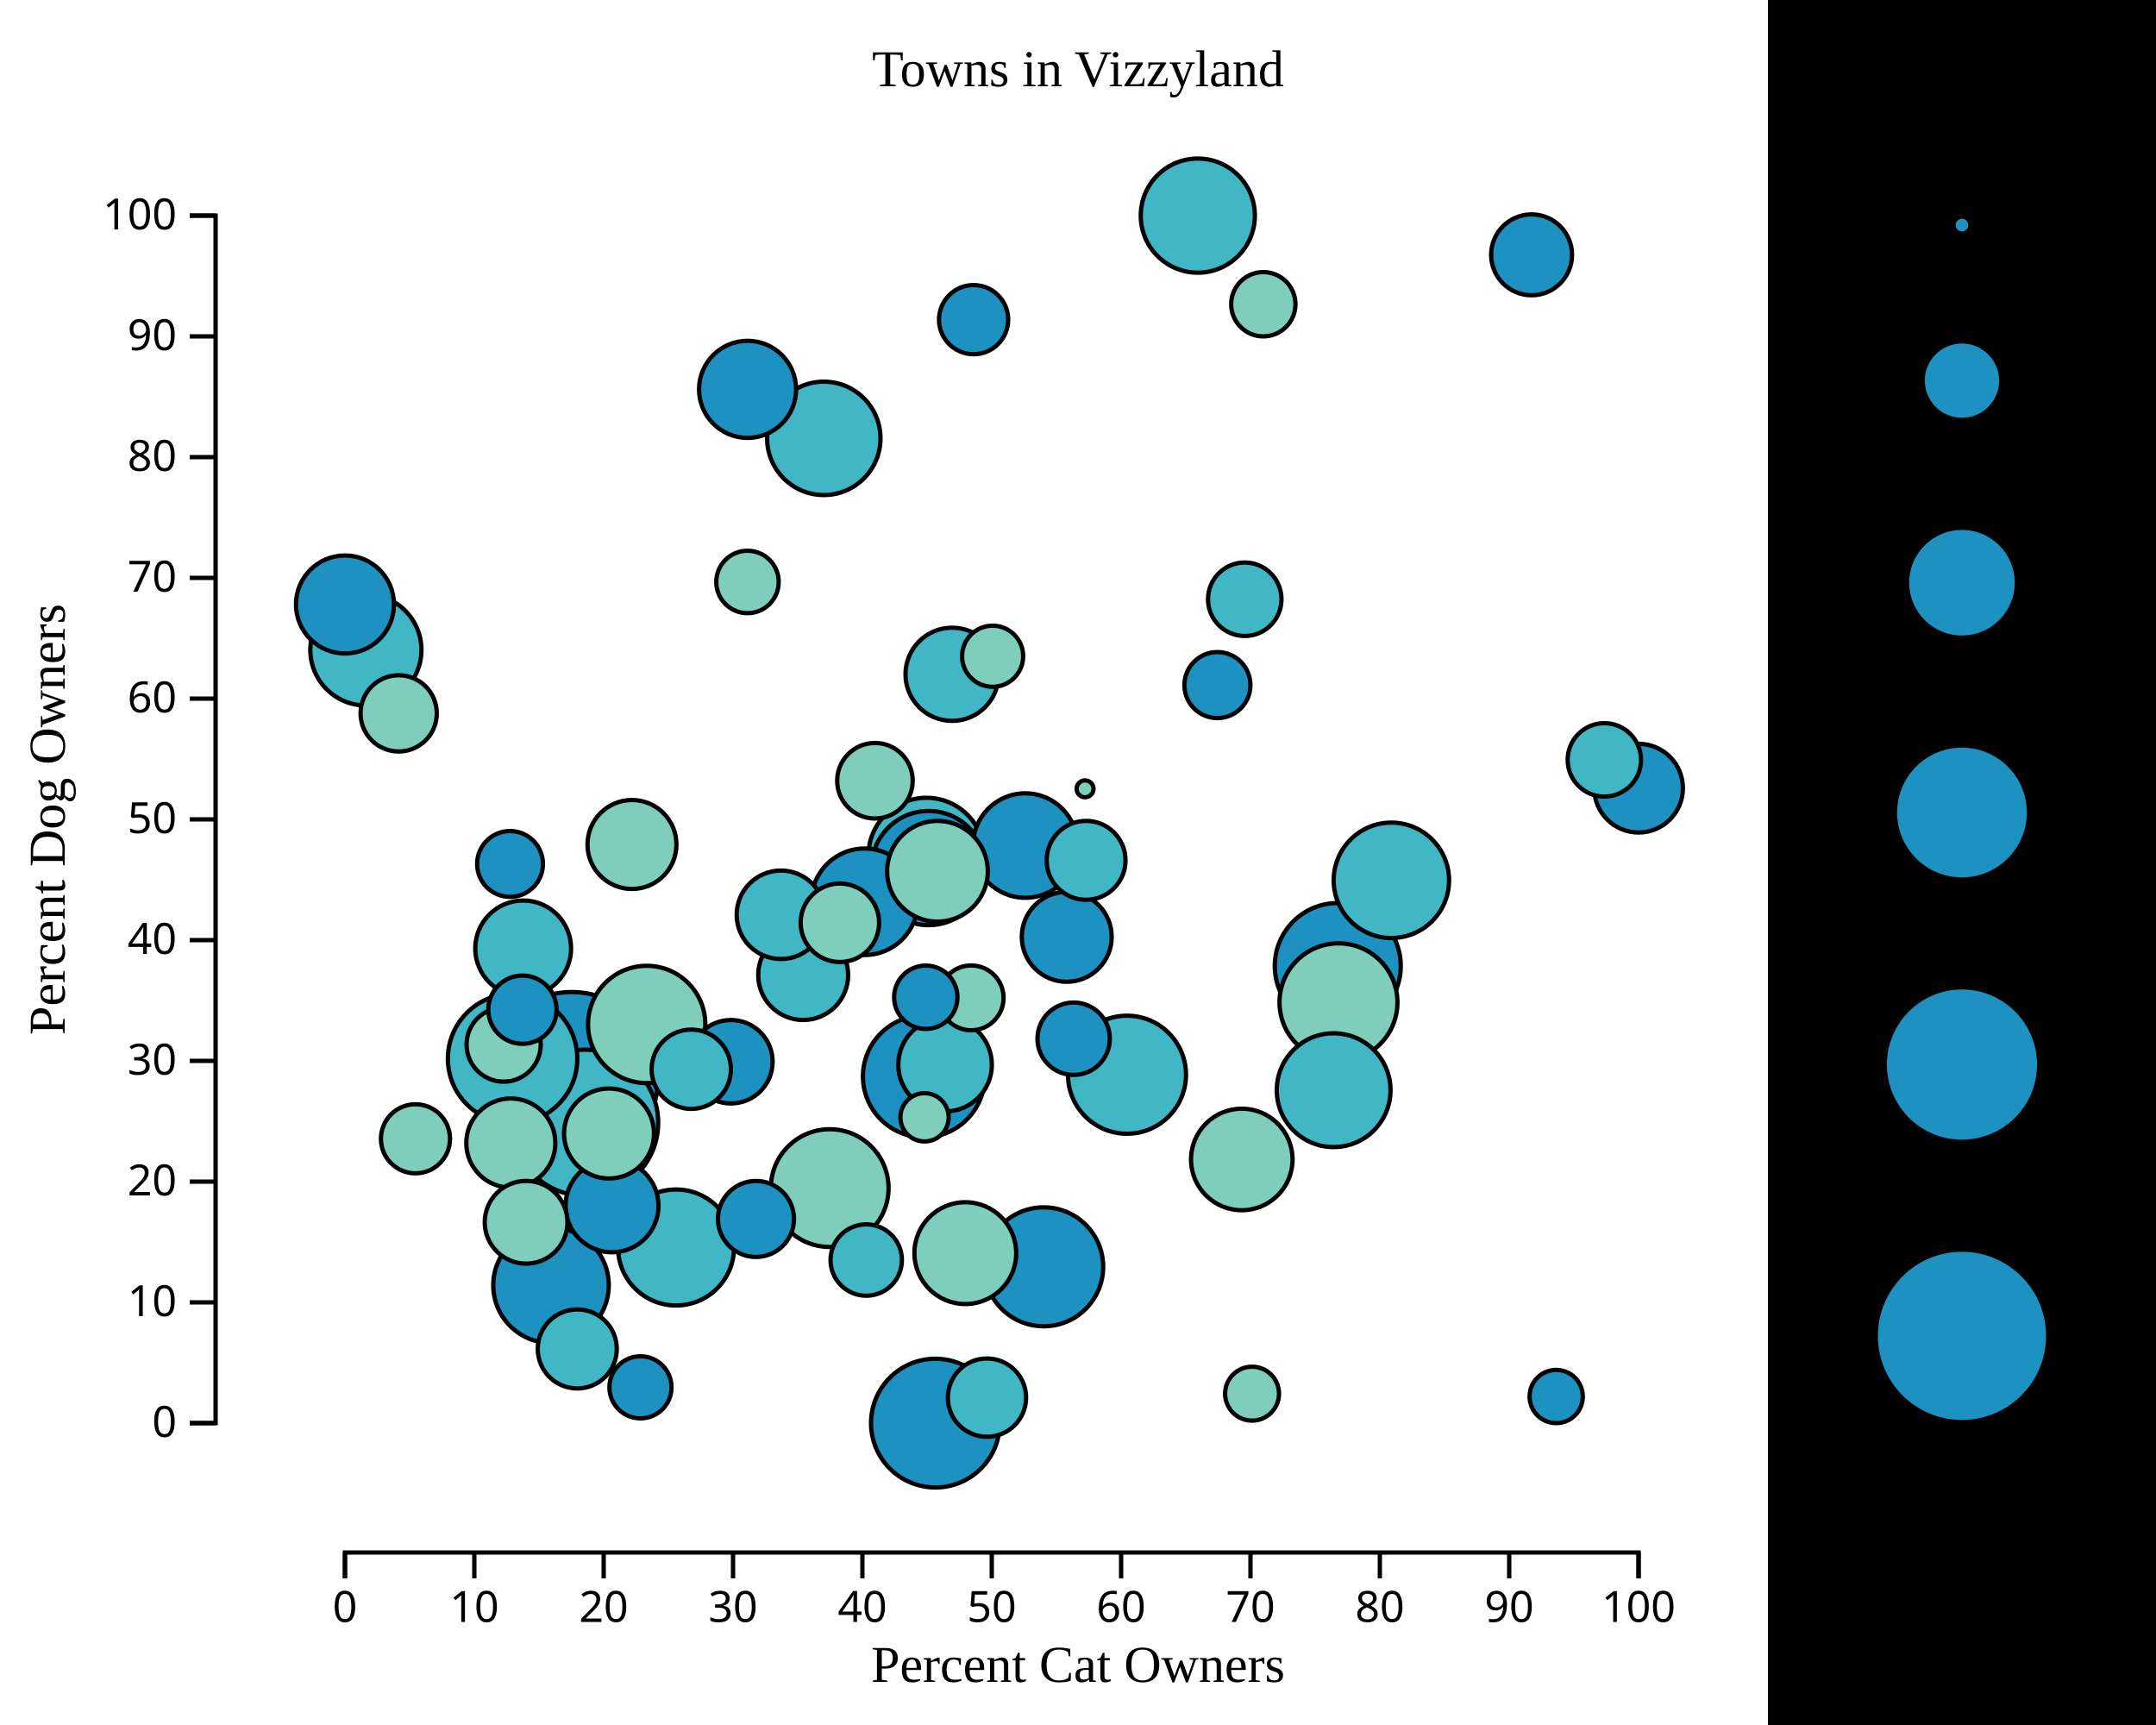
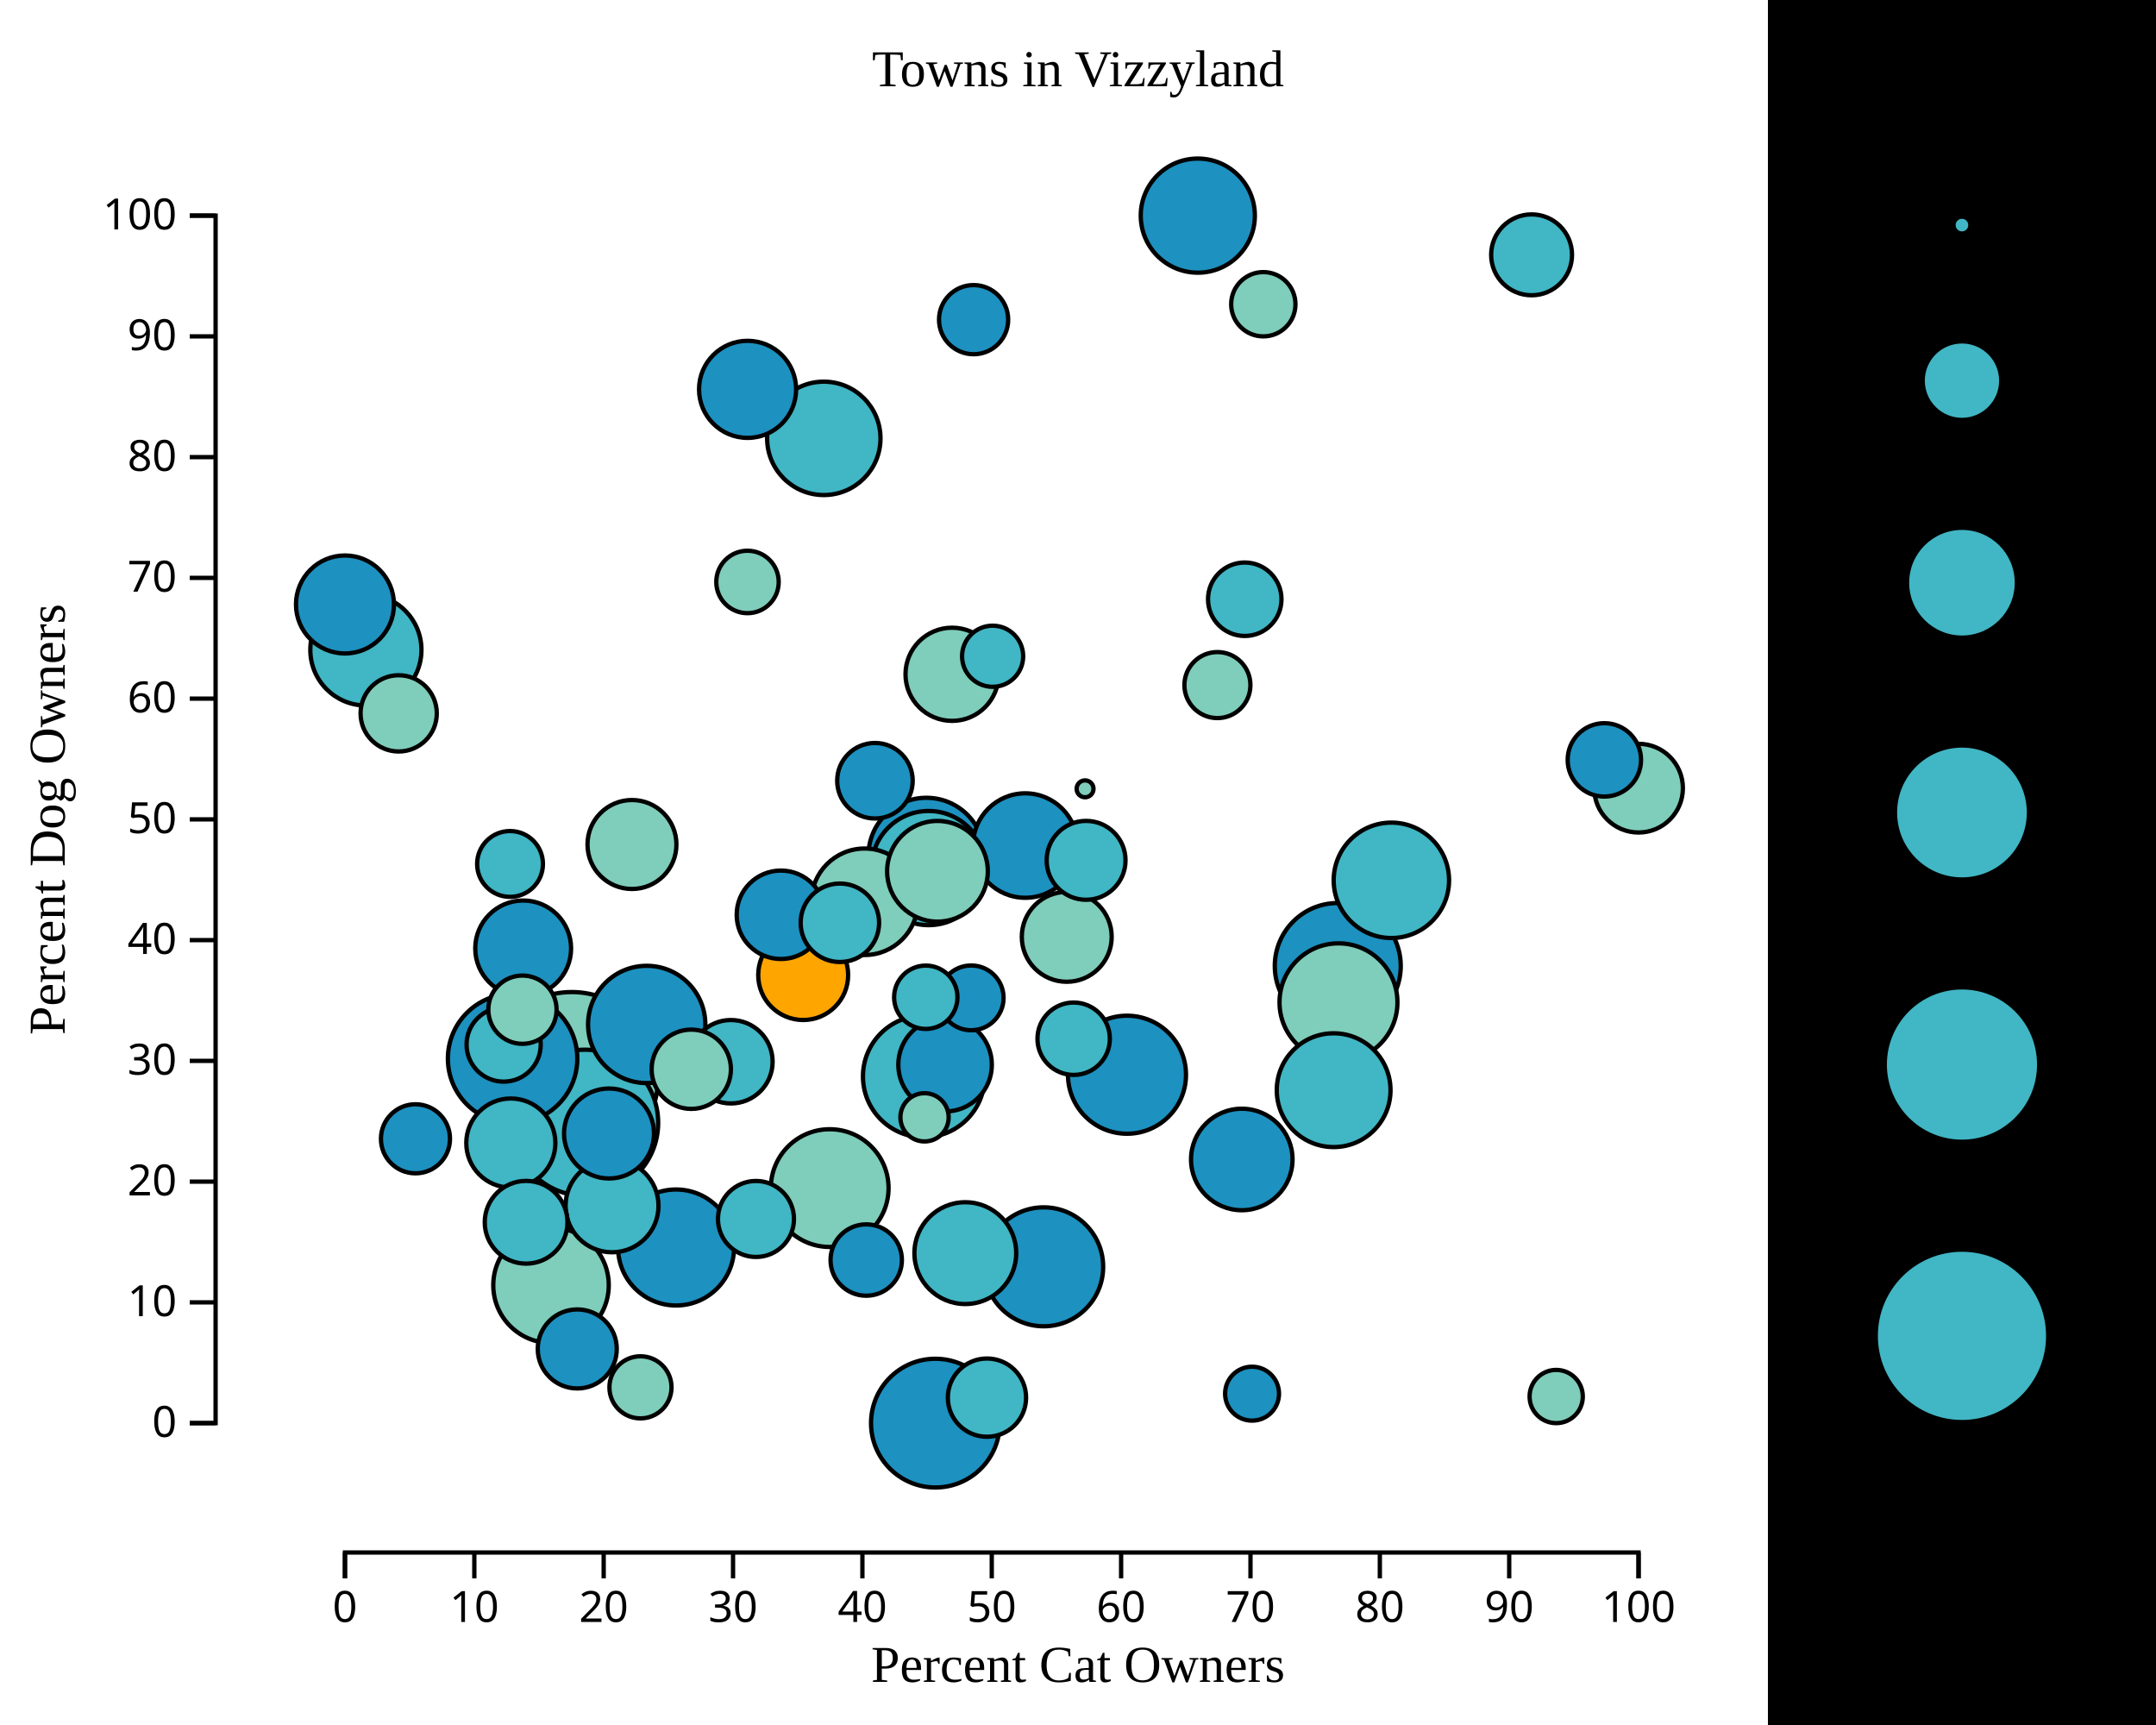
<svg xmlns="http://www.w3.org/2000/svg" id="syntheticVisA" class="default" xTitle="Percent Cat Owners" yTitle="Percent Dog Owners" rTitle="Population" chartTitle="Towns in Vizzyland" width="500" height="400">
  <text id="chartTitle" text-anchor="middle" transform="translate(250,20)" x="0" y="0" style="fill: black; font-size: 1.2rem;">Towns in Vizzyland</text>
  <g id="yAxis" transform="translate(50,30)" fill="none" font-size="10" font-family="sans-serif" text-anchor="end">
    <path class="domain" stroke="currentColor" d="M-6,300H0V20H-6" />
    <g class="tick" opacity="1" transform="translate(0,300)">
      <line stroke="currentColor" x2="-6" />
      <text fill="currentColor" x="-9" dy="0.32em">0</text>
    </g>
    <g class="tick" opacity="1" transform="translate(0,272)">
      <line stroke="currentColor" x2="-6" />
      <text fill="currentColor" x="-9" dy="0.32em">10</text>
    </g>
    <g class="tick" opacity="1" transform="translate(0,244)">
      <line stroke="currentColor" x2="-6" />
      <text fill="currentColor" x="-9" dy="0.32em">20</text>
    </g>
    <g class="tick" opacity="1" transform="translate(0,216)">
      <line stroke="currentColor" x2="-6" />
      <text fill="currentColor" x="-9" dy="0.32em">30</text>
    </g>
    <g class="tick" opacity="1" transform="translate(0,188)">
      <line stroke="currentColor" x2="-6" />
      <text fill="currentColor" x="-9" dy="0.32em">40</text>
    </g>
    <g class="tick" opacity="1" transform="translate(0,160)">
      <line stroke="currentColor" x2="-6" />
      <text fill="currentColor" x="-9" dy="0.32em">50</text>
    </g>
    <g class="tick" opacity="1" transform="translate(0,132)">
      <line stroke="currentColor" x2="-6" />
      <text fill="currentColor" x="-9" dy="0.32em">60</text>
    </g>
    <g class="tick" opacity="1" transform="translate(0,104)">
      <line stroke="currentColor" x2="-6" />
      <text fill="currentColor" x="-9" dy="0.32em">70</text>
    </g>
    <g class="tick" opacity="1" transform="translate(0,76)">
      <line stroke="currentColor" x2="-6" />
      <text fill="currentColor" x="-9" dy="0.32em">80</text>
    </g>
    <g class="tick" opacity="1" transform="translate(0,48)">
      <line stroke="currentColor" x2="-6" />
      <text fill="currentColor" x="-9" dy="0.32em">90</text>
    </g>
    <g class="tick" opacity="1" transform="translate(0,20)">
      <line stroke="currentColor" x2="-6" />
      <text fill="currentColor" x="-9" dy="0.32em">100</text>
    </g>
  </g>
  <g id="xAxis" transform="translate(60,360)" fill="none" font-size="10" font-family="sans-serif" text-anchor="middle">
    <path class="domain" stroke="currentColor" d="M20,6V0H320V6" />
    <g class="tick" opacity="1" transform="translate(20,0)">
      <line stroke="currentColor" y2="6" />
      <text fill="currentColor" y="9" dy="0.71em">0</text>
    </g>
    <g class="tick" opacity="1" transform="translate(50,0)">
      <line stroke="currentColor" y2="6" />
      <text fill="currentColor" y="9" dy="0.71em">10</text>
    </g>
    <g class="tick" opacity="1" transform="translate(80,0)">
      <line stroke="currentColor" y2="6" />
      <text fill="currentColor" y="9" dy="0.71em">20</text>
    </g>
    <g class="tick" opacity="1" transform="translate(110,0)">
      <line stroke="currentColor" y2="6" />
      <text fill="currentColor" y="9" dy="0.71em">30</text>
    </g>
    <g class="tick" opacity="1" transform="translate(140,0)">
      <line stroke="currentColor" y2="6" />
      <text fill="currentColor" y="9" dy="0.71em">40</text>
    </g>
    <g class="tick" opacity="1" transform="translate(170,0)">
      <line stroke="currentColor" y2="6" />
      <text fill="currentColor" y="9" dy="0.71em">50</text>
    </g>
    <g class="tick" opacity="1" transform="translate(200,0)">
      <line stroke="currentColor" y2="6" />
      <text fill="currentColor" y="9" dy="0.71em">60</text>
    </g>
    <g class="tick" opacity="1" transform="translate(230,0)">
      <line stroke="currentColor" y2="6" />
      <text fill="currentColor" y="9" dy="0.71em">70</text>
    </g>
    <g class="tick" opacity="1" transform="translate(260,0)">
      <line stroke="currentColor" y2="6" />
      <text fill="currentColor" y="9" dy="0.71em">80</text>
    </g>
    <g class="tick" opacity="1" transform="translate(290,0)">
      <line stroke="currentColor" y2="6" />
      <text fill="currentColor" y="9" dy="0.71em">90</text>
    </g>
    <g class="tick" opacity="1" transform="translate(320,0)">
      <line stroke="currentColor" y2="6" />
      <text fill="currentColor" y="9" dy="0.71em">100</text>
    </g>
  </g>
  <g id="labels">
    <text id="xTitle" text-anchor="middle" transform="translate(250,350)" x="0" y="40" style="fill: black; font-size: 0.8rem;">Percent Cat Owners</text>
    <g id="group-yTitle" transform="translate(60,190)">
      <text id="yTitle" text-anchor="middle" transform="rotate(-90)" y="-45" style="fill: black; font-size: 0.8rem;">Percent Dog Owners</text>
    </g>
  </g>
  <g id="quadrant_lines" transform="translate(60,30)" />
  <g id="chart" transform="translate(60,30)">
-     <circle class="bobaDot" cx="72.604" cy="220.038" r="20" stroke="black" style="fill: rgb(29, 145, 192); opacity: 1;" />
+     <circle class="bobaDot" cx="72.604" cy="220.038" r="20" stroke="black" style="fill: rgb(127, 205, 187); opacity: 1;" />
    <circle class="bobaDot" cx="75.689" cy="230.359" r="16.952" stroke="black" style="fill: rgb(65, 182, 196); opacity: 1;" />
-     <circle class="bobaDot" cx="58.877" cy="215.479" r="15.009" stroke="black" style="fill: rgb(65, 182, 196); opacity: 1;" />
+     <circle class="bobaDot" cx="58.877" cy="215.479" r="15.009" stroke="black" style="fill: rgb(29, 145, 192); opacity: 1;" />
    <circle class="bobaDot" cx="156.928" cy="300" r="14.925" stroke="black" style="fill: rgb(29, 145, 192); opacity: 1;" />
    <circle class="bobaDot" cx="250.244" cy="194.005" r="14.607" stroke="black" style="fill: rgb(29, 145, 192); opacity: 1;" />
-     <circle class="bobaDot" cx="154.248" cy="219.602" r="14.12" stroke="black" style="fill: rgb(29, 145, 192); opacity: 1;" />
+     <circle class="bobaDot" cx="154.248" cy="219.602" r="14.12" stroke="black" style="fill: rgb(65, 182, 196); opacity: 1;" />
    <circle class="bobaDot" cx="182.047" cy="263.753" r="13.791" stroke="black" style="fill: rgb(29, 145, 192); opacity: 1;" />
-     <circle class="bobaDot" cx="201.36" cy="219.211" r="13.686" stroke="black" style="fill: rgb(65, 182, 196); opacity: 1;" />
+     <circle class="bobaDot" cx="201.36" cy="219.211" r="13.686" stroke="black" style="fill: rgb(29, 145, 192); opacity: 1;" />
    <circle class="bobaDot" cx="250.408" cy="202.423" r="13.675" stroke="black" style="fill: rgb(127, 205, 187); opacity: 1;" />
    <circle class="bobaDot" cx="132.417" cy="245.5" r="13.65" stroke="black" style="fill: rgb(127, 205, 187); opacity: 1;" />
-     <circle class="bobaDot" cx="89.977" cy="207.553" r="13.598" stroke="black" style="fill: rgb(127, 205, 187); opacity: 1;" />
-     <circle class="bobaDot" cx="96.786" cy="259.273" r="13.449" stroke="black" style="fill: rgb(65, 182, 196); opacity: 1;" />
-     <circle class="bobaDot" cx="154.844" cy="168.439" r="13.446" stroke="black" style="fill: rgb(65, 182, 196); opacity: 1;" />
-     <circle class="bobaDot" cx="67.786" cy="268.023" r="13.392" stroke="black" style="fill: rgb(29, 145, 192); opacity: 1;" />
+     <circle class="bobaDot" cx="89.977" cy="207.553" r="13.598" stroke="black" style="fill: rgb(29, 145, 192); opacity: 1;" />
+     <circle class="bobaDot" cx="96.786" cy="259.273" r="13.449" stroke="black" style="fill: rgb(29, 145, 192); opacity: 1;" />
+     <circle class="bobaDot" cx="154.844" cy="168.439" r="13.446" stroke="black" style="fill: rgb(29, 145, 192); opacity: 1;" />
+     <circle class="bobaDot" cx="67.786" cy="268.023" r="13.392" stroke="black" style="fill: rgb(127, 205, 187); opacity: 1;" />
    <circle class="bobaDot" cx="262.675" cy="174.13" r="13.38" stroke="black" style="fill: rgb(65, 182, 196); opacity: 1;" />
-     <circle class="bobaDot" cx="155.345" cy="171.291" r="13.238" stroke="black" style="fill: rgb(29, 145, 192); opacity: 1;" />
-     <circle class="bobaDot" cx="217.784" cy="20" r="13.233" stroke="black" style="fill: rgb(65, 182, 196); opacity: 1;" />
+     <circle class="bobaDot" cx="155.345" cy="171.291" r="13.238" stroke="black" style="fill: rgb(65, 182, 196); opacity: 1;" />
+     <circle class="bobaDot" cx="217.784" cy="20" r="13.233" stroke="black" style="fill: rgb(29, 145, 192); opacity: 1;" />
    <circle class="bobaDot" cx="249.286" cy="222.797" r="13.193" stroke="black" style="fill: rgb(65, 182, 196); opacity: 1;" />
    <circle class="bobaDot" cx="131.05" cy="71.647" r="13.147" stroke="black" style="fill: rgb(65, 182, 196); opacity: 1;" />
    <circle class="bobaDot" cx="24.853" cy="120.707" r="12.887" stroke="black" style="fill: rgb(65, 182, 196); opacity: 1;" />
-     <circle class="bobaDot" cx="140.506" cy="179.106" r="12.347" stroke="black" style="fill: rgb(29, 145, 192); opacity: 1;" />
+     <circle class="bobaDot" cx="140.506" cy="179.106" r="12.347" stroke="black" style="fill: rgb(127, 205, 187); opacity: 1;" />
    <circle class="bobaDot" cx="177.763" cy="166.069" r="12.112" stroke="black" style="fill: rgb(29, 145, 192); opacity: 1;" />
-     <circle class="bobaDot" cx="163.866" cy="260.582" r="11.805" stroke="black" style="fill: rgb(127, 205, 187); opacity: 1;" />
-     <circle class="bobaDot" cx="227.984" cy="238.863" r="11.771" stroke="black" style="fill: rgb(127, 205, 187); opacity: 1;" />
+     <circle class="bobaDot" cx="163.866" cy="260.582" r="11.805" stroke="black" style="fill: rgb(65, 182, 196); opacity: 1;" />
+     <circle class="bobaDot" cx="227.984" cy="238.863" r="11.771" stroke="black" style="fill: rgb(29, 145, 192); opacity: 1;" />
    <circle class="bobaDot" cx="157.406" cy="172.036" r="11.676" stroke="black" style="fill: rgb(127, 205, 187); opacity: 1;" />
    <circle class="bobaDot" cx="20" cy="110.166" r="11.359" stroke="black" style="fill: rgb(29, 145, 192); opacity: 1;" />
    <circle class="bobaDot" cx="113.37" cy="60.284" r="11.255" stroke="black" style="fill: rgb(29, 145, 192); opacity: 1;" />
-     <circle class="bobaDot" cx="61.328" cy="189.928" r="11.114" stroke="black" style="fill: rgb(65, 182, 196); opacity: 1;" />
-     <circle class="bobaDot" cx="159.175" cy="216.889" r="10.848" stroke="black" style="fill: rgb(65, 182, 196); opacity: 1;" />
-     <circle class="bobaDot" cx="160.799" cy="126.357" r="10.805" stroke="black" style="fill: rgb(65, 182, 196); opacity: 1;" />
-     <circle class="bobaDot" cx="81.942" cy="249.614" r="10.773" stroke="black" style="fill: rgb(29, 145, 192); opacity: 1;" />
-     <circle class="bobaDot" cx="81.236" cy="232.84" r="10.432" stroke="black" style="fill: rgb(127, 205, 187); opacity: 1;" />
-     <circle class="bobaDot" cx="126.268" cy="196.097" r="10.428" stroke="black" style="fill: rgb(65, 182, 196); opacity: 1;" />
-     <circle class="bobaDot" cx="187.39" cy="187.236" r="10.423" stroke="black" style="fill: rgb(29, 145, 192); opacity: 1;" />
-     <circle class="bobaDot" cx="58.465" cy="235.054" r="10.331" stroke="black" style="fill: rgb(127, 205, 187); opacity: 1;" />
+     <circle class="bobaDot" cx="61.328" cy="189.928" r="11.114" stroke="black" style="fill: rgb(29, 145, 192); opacity: 1;" />
+     <circle class="bobaDot" cx="159.175" cy="216.889" r="10.848" stroke="black" style="fill: rgb(29, 145, 192); opacity: 1;" />
+     <circle class="bobaDot" cx="160.799" cy="126.357" r="10.805" stroke="black" style="fill: rgb(127, 205, 187); opacity: 1;" />
+     <circle class="bobaDot" cx="81.942" cy="249.614" r="10.773" stroke="black" style="fill: rgb(65, 182, 196); opacity: 1;" />
+     <circle class="bobaDot" cx="81.236" cy="232.84" r="10.432" stroke="black" style="fill: rgb(29, 145, 192); opacity: 1;" />
+     <circle class="bobaDot" cx="126.268" cy="196.097" r="10.428" stroke="black" style="fill: orange; opacity: 1;" />
+     <circle class="bobaDot" cx="187.39" cy="187.236" r="10.423" stroke="black" style="fill: rgb(127, 205, 187); opacity: 1;" />
+     <circle class="bobaDot" cx="58.465" cy="235.054" r="10.331" stroke="black" style="fill: rgb(65, 182, 196); opacity: 1;" />
    <circle class="bobaDot" cx="86.559" cy="165.826" r="10.314" stroke="black" style="fill: rgb(127, 205, 187); opacity: 1;" />
-     <circle class="bobaDot" cx="320" cy="152.763" r="10.284" stroke="black" style="fill: rgb(29, 145, 192); opacity: 1;" />
-     <circle class="bobaDot" cx="121.099" cy="182.122" r="10.255" stroke="black" style="fill: rgb(65, 182, 196); opacity: 1;" />
-     <circle class="bobaDot" cx="109.507" cy="216.2" r="9.673" stroke="black" style="fill: rgb(29, 145, 192); opacity: 1;" />
-     <circle class="bobaDot" cx="62.011" cy="253.425" r="9.593" stroke="black" style="fill: rgb(127, 205, 187); opacity: 1;" />
-     <circle class="bobaDot" cx="295.194" cy="29.091" r="9.379" stroke="black" style="fill: rgb(29, 145, 192); opacity: 1;" />
-     <circle class="bobaDot" cx="100.313" cy="217.942" r="9.194" stroke="black" style="fill: rgb(65, 182, 196); opacity: 1;" />
-     <circle class="bobaDot" cx="73.875" cy="282.798" r="9.164" stroke="black" style="fill: rgb(65, 182, 196); opacity: 1;" />
+     <circle class="bobaDot" cx="320" cy="152.763" r="10.284" stroke="black" style="fill: rgb(127, 205, 187); opacity: 1;" />
+     <circle class="bobaDot" cx="121.099" cy="182.122" r="10.255" stroke="black" style="fill: rgb(29, 145, 192); opacity: 1;" />
+     <circle class="bobaDot" cx="109.507" cy="216.2" r="9.673" stroke="black" style="fill: rgb(65, 182, 196); opacity: 1;" />
+     <circle class="bobaDot" cx="62.011" cy="253.425" r="9.593" stroke="black" style="fill: rgb(65, 182, 196); opacity: 1;" />
+     <circle class="bobaDot" cx="295.194" cy="29.091" r="9.379" stroke="black" style="fill: rgb(65, 182, 196); opacity: 1;" />
+     <circle class="bobaDot" cx="100.313" cy="217.942" r="9.194" stroke="black" style="fill: rgb(127, 205, 187); opacity: 1;" />
+     <circle class="bobaDot" cx="73.875" cy="282.798" r="9.164" stroke="black" style="fill: rgb(29, 145, 192); opacity: 1;" />
    <circle class="bobaDot" cx="191.874" cy="169.499" r="9.147" stroke="black" style="fill: rgb(65, 182, 196); opacity: 1;" />
-     <circle class="bobaDot" cx="134.777" cy="183.977" r="9.099" stroke="black" style="fill: rgb(127, 205, 187); opacity: 1;" />
+     <circle class="bobaDot" cx="134.777" cy="183.977" r="9.099" stroke="black" style="fill: rgb(65, 182, 196); opacity: 1;" />
    <circle class="bobaDot" cx="168.889" cy="294.089" r="9.073" stroke="black" style="fill: rgb(65, 182, 196); opacity: 1;" />
    <circle class="bobaDot" cx="32.458" cy="135.419" r="8.84" stroke="black" style="fill: rgb(127, 205, 187); opacity: 1;" />
-     <circle class="bobaDot" cx="115.318" cy="252.658" r="8.813" stroke="black" style="fill: rgb(29, 145, 192); opacity: 1;" />
-     <circle class="bobaDot" cx="142.909" cy="151.04" r="8.759" stroke="black" style="fill: rgb(127, 205, 187); opacity: 1;" />
-     <circle class="bobaDot" cx="56.802" cy="212.221" r="8.598" stroke="black" style="fill: rgb(127, 205, 187); opacity: 1;" />
+     <circle class="bobaDot" cx="115.318" cy="252.658" r="8.813" stroke="black" style="fill: rgb(65, 182, 196); opacity: 1;" />
+     <circle class="bobaDot" cx="142.909" cy="151.04" r="8.759" stroke="black" style="fill: rgb(29, 145, 192); opacity: 1;" />
+     <circle class="bobaDot" cx="56.802" cy="212.221" r="8.598" stroke="black" style="fill: rgb(65, 182, 196); opacity: 1;" />
    <circle class="bobaDot" cx="228.671" cy="108.956" r="8.519" stroke="black" style="fill: rgb(65, 182, 196); opacity: 1;" />
-     <circle class="bobaDot" cx="312.067" cy="146.201" r="8.509" stroke="black" style="fill: rgb(65, 182, 196); opacity: 1;" />
-     <circle class="bobaDot" cx="188.993" cy="210.865" r="8.394" stroke="black" style="fill: rgb(29, 145, 192); opacity: 1;" />
-     <circle class="bobaDot" cx="140.887" cy="262.184" r="8.276" stroke="black" style="fill: rgb(65, 182, 196); opacity: 1;" />
+     <circle class="bobaDot" cx="312.067" cy="146.201" r="8.509" stroke="black" style="fill: rgb(29, 145, 192); opacity: 1;" />
+     <circle class="bobaDot" cx="188.993" cy="210.865" r="8.394" stroke="black" style="fill: rgb(65, 182, 196); opacity: 1;" />
+     <circle class="bobaDot" cx="140.887" cy="262.184" r="8.276" stroke="black" style="fill: rgb(29, 145, 192); opacity: 1;" />
    <circle class="bobaDot" cx="165.789" cy="44.123" r="8.019" stroke="black" style="fill: rgb(29, 145, 192); opacity: 1;" />
-     <circle class="bobaDot" cx="36.351" cy="234.068" r="8.008" stroke="black" style="fill: rgb(127, 205, 187); opacity: 1;" />
-     <circle class="bobaDot" cx="61.162" cy="204.132" r="7.916" stroke="black" style="fill: rgb(29, 145, 192); opacity: 1;" />
-     <circle class="bobaDot" cx="222.331" cy="128.859" r="7.656" stroke="black" style="fill: rgb(29, 145, 192); opacity: 1;" />
-     <circle class="bobaDot" cx="58.282" cy="170.338" r="7.633" stroke="black" style="fill: rgb(29, 145, 192); opacity: 1;" />
-     <circle class="bobaDot" cx="165.227" cy="201.388" r="7.511" stroke="black" style="fill: rgb(127, 205, 187); opacity: 1;" />
+     <circle class="bobaDot" cx="36.351" cy="234.068" r="8.008" stroke="black" style="fill: rgb(29, 145, 192); opacity: 1;" />
+     <circle class="bobaDot" cx="61.162" cy="204.132" r="7.916" stroke="black" style="fill: rgb(127, 205, 187); opacity: 1;" />
+     <circle class="bobaDot" cx="222.331" cy="128.859" r="7.656" stroke="black" style="fill: rgb(127, 205, 187); opacity: 1;" />
+     <circle class="bobaDot" cx="58.282" cy="170.338" r="7.633" stroke="black" style="fill: rgb(65, 182, 196); opacity: 1;" />
+     <circle class="bobaDot" cx="165.227" cy="201.388" r="7.511" stroke="black" style="fill: rgb(29, 145, 192); opacity: 1;" />
    <circle class="bobaDot" cx="232.976" cy="40.548" r="7.454" stroke="black" style="fill: rgb(127, 205, 187); opacity: 1;" />
-     <circle class="bobaDot" cx="154.699" cy="201.247" r="7.347" stroke="black" style="fill: rgb(29, 145, 192); opacity: 1;" />
+     <circle class="bobaDot" cx="154.699" cy="201.247" r="7.347" stroke="black" style="fill: rgb(65, 182, 196); opacity: 1;" />
    <circle class="bobaDot" cx="113.351" cy="104.947" r="7.24" stroke="black" style="fill: rgb(127, 205, 187); opacity: 1;" />
-     <circle class="bobaDot" cx="88.532" cy="291.699" r="7.201" stroke="black" style="fill: rgb(29, 145, 192); opacity: 1;" />
-     <circle class="bobaDot" cx="170.199" cy="122.173" r="7.087" stroke="black" style="fill: rgb(127, 205, 187); opacity: 1;" />
-     <circle class="bobaDot" cx="230.364" cy="293.17" r="6.253" stroke="black" style="fill: rgb(127, 205, 187); opacity: 1;" />
-     <circle class="bobaDot" cx="300.899" cy="293.832" r="6.172" stroke="black" style="fill: rgb(29, 145, 192); opacity: 1;" />
+     <circle class="bobaDot" cx="88.532" cy="291.699" r="7.201" stroke="black" style="fill: rgb(127, 205, 187); opacity: 1;" />
+     <circle class="bobaDot" cx="170.199" cy="122.173" r="7.087" stroke="black" style="fill: rgb(65, 182, 196); opacity: 1;" />
+     <circle class="bobaDot" cx="230.364" cy="293.17" r="6.253" stroke="black" style="fill: rgb(29, 145, 192); opacity: 1;" />
+     <circle class="bobaDot" cx="300.899" cy="293.832" r="6.172" stroke="black" style="fill: rgb(127, 205, 187); opacity: 1;" />
    <circle class="bobaDot" cx="154.408" cy="229.089" r="5.595" stroke="black" style="fill: rgb(127, 205, 187); opacity: 1;" />
    <circle class="bobaDot" cx="191.637" cy="152.914" r="1.96" stroke="black" style="fill: rgb(127, 205, 187); opacity: 1;" />
-     <circle class="bobaDot" cx="136.195" cy="203.524" r="0" stroke="black" style="fill: rgb(127, 205, 187); opacity: 1;" />
+     <circle class="bobaDot" cx="136.195" cy="203.524" r="0" stroke="black" style="fill: rgb(65, 182, 196); opacity: 1;" />
  </g>
  <g id="legendDividerGroup" transform="translate(410,0)" height="400">
    <rect class="legendDivider" height="400" width="90" />
  </g>
  <g id="legend" transform="translate(410,25.23423)" width="90" height="320">
    <rect class="legendBorder" transform="translate(0,0)" width="90" height="329.532" />
    <text id="rTitle" text-anchor="middle" alignment-baseline="hanging" transform="translate(45,0)" x="0" y="0" style="fill: black; font-size: 0.8rem;">Population</text>
-     <circle class="legendSampleCircle" id="0" cx="45" cy="26.96" r="1.96" stroke="black" style="fill: rgb(29, 145, 192); opacity: 1;" />
+     <circle class="legendSampleCircle" id="0" cx="45" cy="26.96" r="1.96" stroke="black" style="fill: rgb(65, 182, 196); opacity: 1;" />
    <text id="0" class="legendSampleValue" text-anchor="middle" transform="translate(45,8)" x="0" y="33.92" style="fill: black; font-size: 0.7rem;">  14</text>
-     <circle class="legendSampleCircle" id="1" cx="45" cy="63.034" r="9.114" stroke="black" style="fill: rgb(29, 145, 192); opacity: 1;" />
+     <circle class="legendSampleCircle" id="1" cx="45" cy="63.034" r="9.114" stroke="black" style="fill: rgb(65, 182, 196); opacity: 1;" />
    <text id="1" class="legendSampleValue" text-anchor="middle" transform="translate(45,8)" x="0" y="77.149" style="fill: black; font-size: 0.7rem;"> 310</text>
-     <circle class="legendSampleCircle" id="2" cx="45" cy="109.889" r="12.74" stroke="black" style="fill: rgb(29, 145, 192); opacity: 1;" />
+     <circle class="legendSampleCircle" id="2" cx="45" cy="109.889" r="12.74" stroke="black" style="fill: rgb(65, 182, 196); opacity: 1;" />
    <text id="2" class="legendSampleValue" text-anchor="middle" transform="translate(45,8)" x="0" y="127.629" style="fill: black; font-size: 0.7rem;"> 610</text>
-     <circle class="legendSampleCircle" id="3" cx="45" cy="163.17" r="15.541" stroke="black" style="fill: rgb(29, 145, 192); opacity: 1;" />
+     <circle class="legendSampleCircle" id="3" cx="45" cy="163.17" r="15.541" stroke="black" style="fill: rgb(65, 182, 196); opacity: 1;" />
    <text id="3" class="legendSampleValue" text-anchor="middle" transform="translate(45,8)" x="0" y="183.712" style="fill: black; font-size: 0.7rem;"> 910</text>
-     <circle class="legendSampleCircle" id="4" cx="45" cy="221.622" r="17.91" stroke="black" style="fill: rgb(29, 145, 192); opacity: 1;" />
+     <circle class="legendSampleCircle" id="4" cx="45" cy="221.622" r="17.91" stroke="black" style="fill: rgb(65, 182, 196); opacity: 1;" />
    <text id="4" class="legendSampleValue" text-anchor="middle" transform="translate(45,8)" x="0" y="244.532" style="fill: black; font-size: 0.7rem;">1.2k</text>
-     <circle class="legendSampleCircle" id="5" cx="45" cy="284.532" r="20" stroke="black" style="fill: rgb(29, 145, 192); opacity: 1;" />
+     <circle class="legendSampleCircle" id="5" cx="45" cy="284.532" r="20" stroke="black" style="fill: rgb(65, 182, 196); opacity: 1;" />
    <text id="5" class="legendSampleValue" text-anchor="middle" transform="translate(45,8)" x="0" y="309.532" style="fill: black; font-size: 0.7rem;">1.5k</text>
    <text id="coloringDisclaimer" transform="translate(45,8)" text-anchor="middle" x="0" y="324.532" style="font-size: 0.7rem; opacity: 0.6;">(note: coloring</text>
    <text id="coloringDisclaimer" transform="translate(45,8)" text-anchor="middle" x="0" y="339.532" style="font-size: 0.7rem; opacity: 0.6;">is random)</text>
  </g>
</svg>
